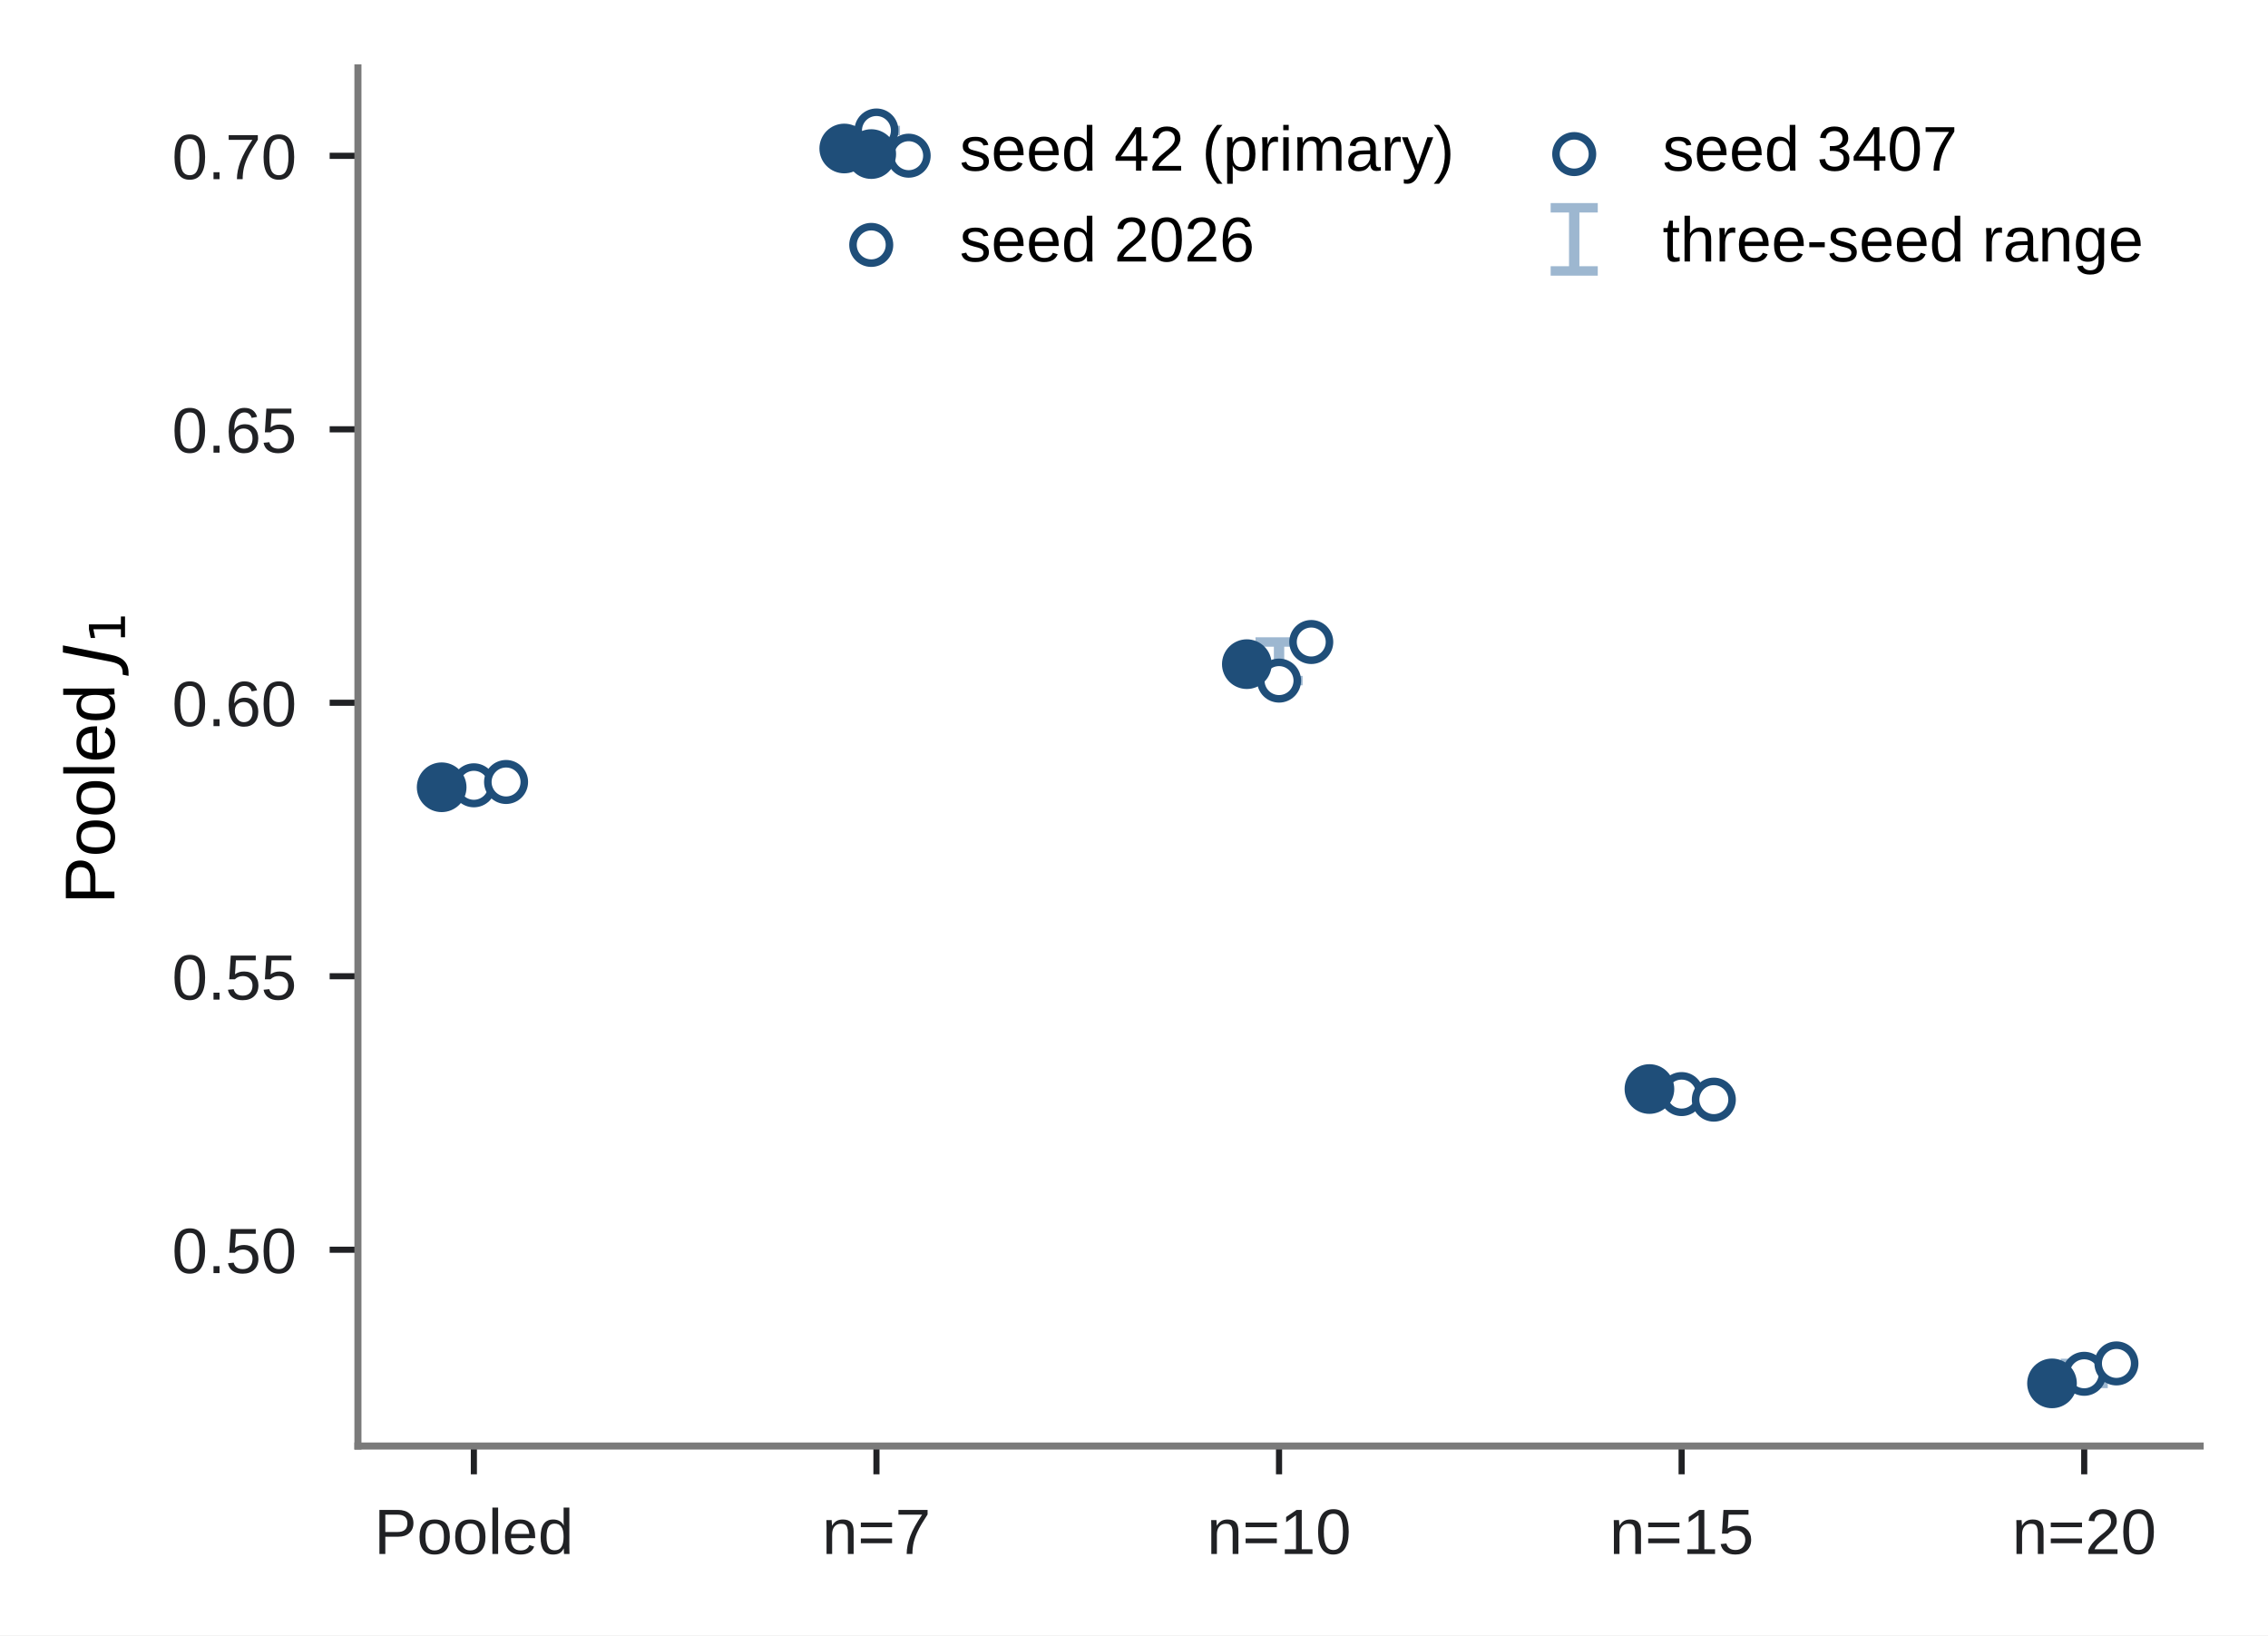
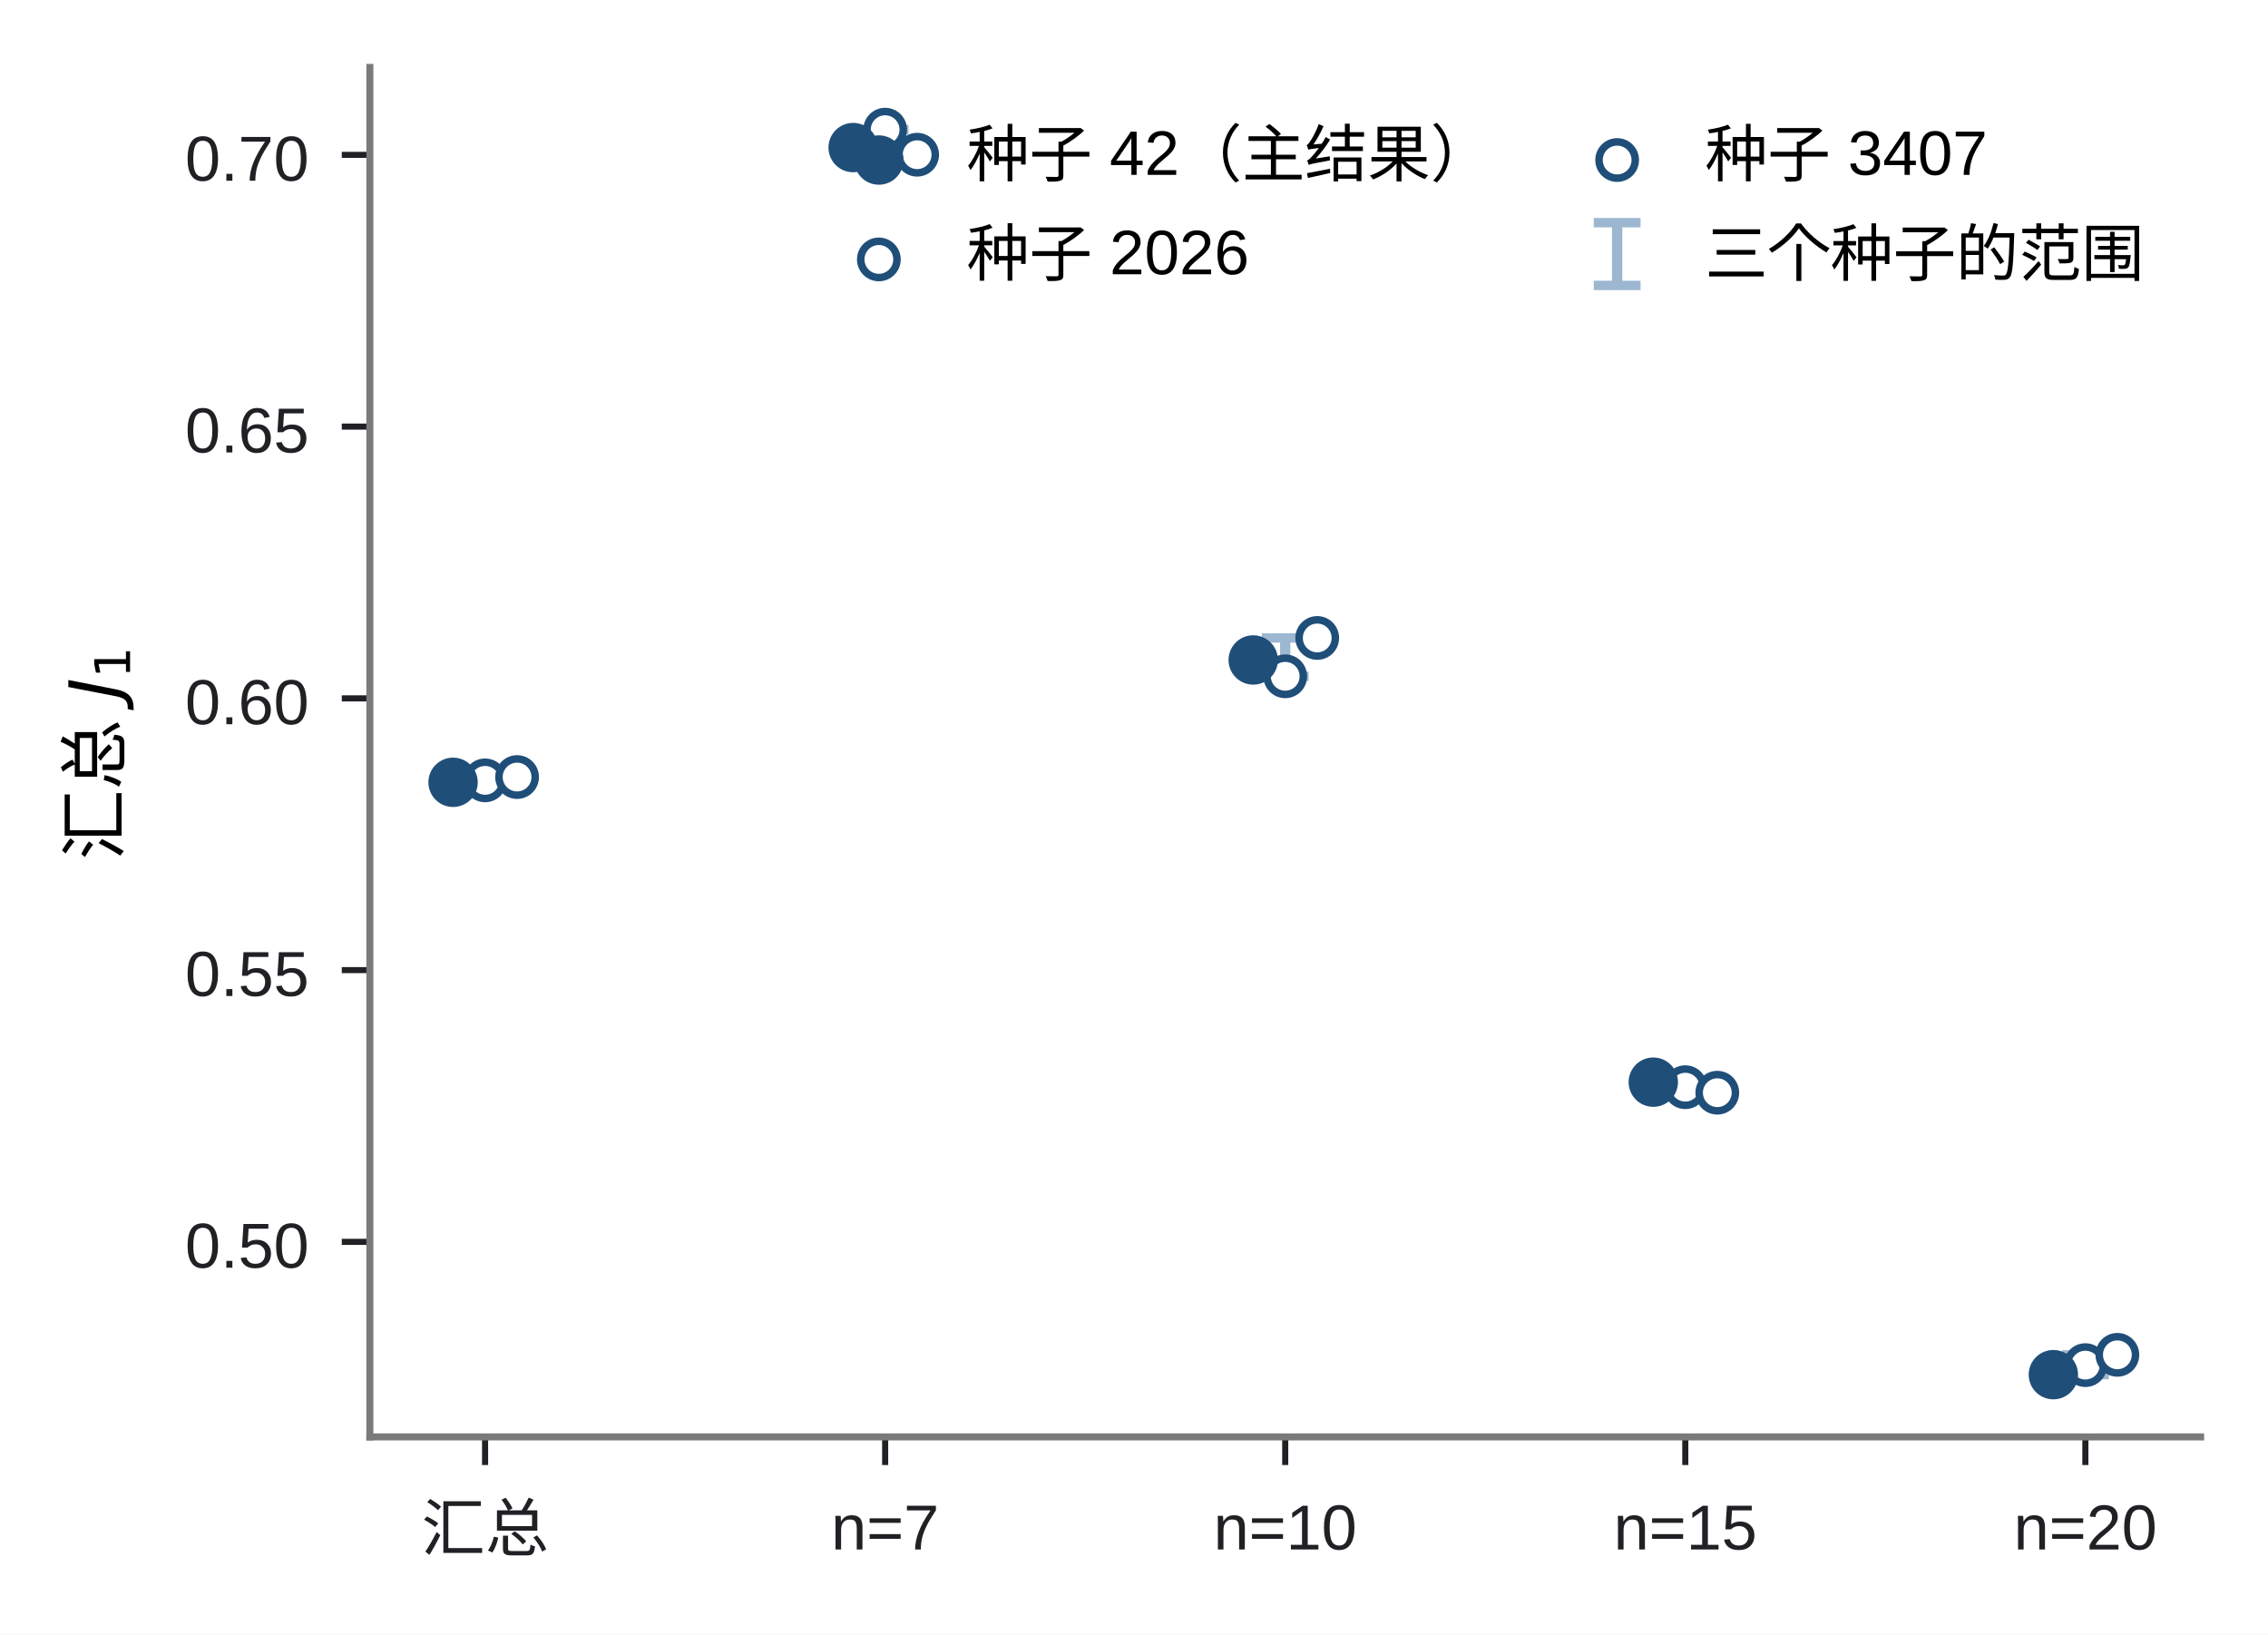
- <svg xmlns="http://www.w3.org/2000/svg" xmlns:xlink="http://www.w3.org/1999/xlink" width="240.706pt" height="173.521pt" viewBox="0 0 240.706 173.521" version="1.1">
+ <svg xmlns="http://www.w3.org/2000/svg" xmlns:xlink="http://www.w3.org/1999/xlink" width="242.22pt" height="174.55pt" viewBox="0 0 242.22 174.55" version="1.1">
  <defs>
    <style type="text/css">*{stroke-linejoin: round; stroke-linecap: butt}</style>
  </defs>
  <g id="figure_1">
    <g id="patch_1">
-       <path d="M 0 173.521 L 240.706 173.521 L 240.706 0 L 0 0 z " style="fill: #ffffff" />
+       <path d="M -0 174.55 L 242.22 174.55 L 242.22 0 L -0 0 z " style="fill: #ffffff" />
    </g>
    <g id="axes_1">
      <g id="patch_2">
-         <path d="M 37.987 153.439 L 233.506 153.439 L 233.506 7.2 L 37.987 7.2 z " style="fill: #ffffff" />
+         <path d="M 39.501 153.439 L 235.02 153.439 L 235.02 7.2 L 39.501 7.2 z " style="fill: #ffffff" />
      </g>
      <g id="matplotlib.axis_1">
        <g id="xtick_1">
          <g id="line2d_1">
            <defs>
-               <path id="ma2e195bc53" d="M 0 0 L 0 3 " style="stroke: #202124; stroke-width: 0.65" />
+               <path id="m768166a15c" d="M 0 0 L 0 3 " style="stroke: #202124; stroke-width: 0.65" />
            </defs>
            <g>
-               <use xlink:href="#ma2e195bc53" x="50.292" y="153.439" style="fill: #202124; stroke: #202124; stroke-width: 0.65" />
+               <use xlink:href="#m768166a15c" x="51.806" y="153.439" style="fill: #202124; stroke: #202124; stroke-width: 0.65" />
            </g>
          </g>
          <g id="text_1">
-             <text style="font-size: 6.8px; font-family: 'Arial', 'Helvetica', 'Microsoft YaHei', 'DejaVu Sans', sans-serif; text-anchor: middle; fill: #202124" x="50.292" y="164.89" transform="rotate(-0 50.29224 164.89)">Pooled</text>
+             <text style="font-size: 6.8px; font-family: 'Microsoft YaHei', 'Arial', 'DejaVu Sans', sans-serif; text-anchor: middle; fill: #202124" x="51.806" y="165.627" transform="rotate(-0 51.80607 165.6269)">汇总</text>
          </g>
        </g>
        <g id="xtick_2">
          <g id="line2d_2">
            <g>
-               <use xlink:href="#ma2e195bc53" x="93.019" y="153.439" style="fill: #202124; stroke: #202124; stroke-width: 0.65" />
+               <use xlink:href="#m768166a15c" x="94.533" y="153.439" style="fill: #202124; stroke: #202124; stroke-width: 0.65" />
            </g>
          </g>
          <g id="text_2">
-             <text style="font-size: 6.8px; font-family: 'Arial', 'Helvetica', 'Microsoft YaHei', 'DejaVu Sans', sans-serif; text-anchor: middle; fill: #202124" x="93.019" y="164.89" transform="rotate(-0 93.01945 164.89)">n=7</text>
+             <text style="font-size: 6.8px; font-family: 'Microsoft YaHei', 'Arial', 'DejaVu Sans', sans-serif; text-anchor: middle; fill: #202124" x="94.533" y="165.461" transform="rotate(-0 94.53327 165.4611)">n=7</text>
          </g>
        </g>
        <g id="xtick_3">
          <g id="line2d_3">
            <g>
-               <use xlink:href="#ma2e195bc53" x="135.747" y="153.439" style="fill: #202124; stroke: #202124; stroke-width: 0.65" />
+               <use xlink:href="#m768166a15c" x="137.26" y="153.439" style="fill: #202124; stroke: #202124; stroke-width: 0.65" />
            </g>
          </g>
          <g id="text_3">
-             <text style="font-size: 6.8px; font-family: 'Arial', 'Helvetica', 'Microsoft YaHei', 'DejaVu Sans', sans-serif; text-anchor: middle; fill: #202124" x="135.747" y="164.89" transform="rotate(-0 135.7466 164.89)">n=10</text>
+             <text style="font-size: 6.8px; font-family: 'Microsoft YaHei', 'Arial', 'DejaVu Sans', sans-serif; text-anchor: middle; fill: #202124" x="137.26" y="165.461" transform="rotate(-0 137.2605 165.4611)">n=10</text>
          </g>
        </g>
        <g id="xtick_4">
          <g id="line2d_4">
            <g>
-               <use xlink:href="#ma2e195bc53" x="178.474" y="153.439" style="fill: #202124; stroke: #202124; stroke-width: 0.65" />
+               <use xlink:href="#m768166a15c" x="179.988" y="153.439" style="fill: #202124; stroke: #202124; stroke-width: 0.65" />
            </g>
          </g>
          <g id="text_4">
-             <text style="font-size: 6.8px; font-family: 'Arial', 'Helvetica', 'Microsoft YaHei', 'DejaVu Sans', sans-serif; text-anchor: middle; fill: #202124" x="178.474" y="164.89" transform="rotate(-0 178.4739 164.89)">n=15</text>
+             <text style="font-size: 6.8px; font-family: 'Microsoft YaHei', 'Arial', 'DejaVu Sans', sans-serif; text-anchor: middle; fill: #202124" x="179.988" y="165.461" transform="rotate(-0 179.9877 165.4611)">n=15</text>
          </g>
        </g>
        <g id="xtick_5">
          <g id="line2d_5">
            <g>
-               <use xlink:href="#ma2e195bc53" x="221.201" y="153.439" style="fill: #202124; stroke: #202124; stroke-width: 0.65" />
+               <use xlink:href="#m768166a15c" x="222.715" y="153.439" style="fill: #202124; stroke: #202124; stroke-width: 0.65" />
            </g>
          </g>
          <g id="text_5">
-             <text style="font-size: 6.8px; font-family: 'Arial', 'Helvetica', 'Microsoft YaHei', 'DejaVu Sans', sans-serif; text-anchor: middle; fill: #202124" x="221.201" y="164.89" transform="rotate(-0 221.2011 164.89)">n=20</text>
+             <text style="font-size: 6.8px; font-family: 'Microsoft YaHei', 'Arial', 'DejaVu Sans', sans-serif; text-anchor: middle; fill: #202124" x="222.715" y="165.461" transform="rotate(-0 222.7149 165.4611)">n=20</text>
          </g>
        </g>
      </g>
      <g id="matplotlib.axis_2">
        <g id="ytick_1">
          <g id="line2d_6">
            <defs>
-               <path id="m82ccc8abd7" d="M 0 0 L -3 0 " style="stroke: #202124; stroke-width: 0.65" />
+               <path id="mcade1d5246" d="M 0 0 L -3 0 " style="stroke: #202124; stroke-width: 0.65" />
            </defs>
            <g>
-               <use xlink:href="#m82ccc8abd7" x="37.987" y="132.612" style="fill: #202124; stroke: #202124; stroke-width: 0.65" />
+               <use xlink:href="#mcade1d5246" x="39.501" y="132.612" style="fill: #202124; stroke: #202124; stroke-width: 0.65" />
            </g>
          </g>
          <g id="text_6">
-             <text style="font-size: 6.8px; font-family: 'Arial', 'Helvetica', 'Microsoft YaHei', 'DejaVu Sans', sans-serif; text-anchor: end; fill: #202124" x="31.487" y="135.087" transform="rotate(-0 31.48681 135.087)">0.50</text>
+             <text style="font-size: 6.8px; font-family: 'Microsoft YaHei', 'Arial', 'DejaVu Sans', sans-serif; text-anchor: end; fill: #202124" x="33.001" y="135.373" transform="rotate(-0 33.00064 135.3726)">0.50</text>
          </g>
        </g>
        <g id="ytick_2">
          <g id="line2d_7">
            <g>
-               <use xlink:href="#m82ccc8abd7" x="37.987" y="103.592" style="fill: #202124; stroke: #202124; stroke-width: 0.65" />
+               <use xlink:href="#mcade1d5246" x="39.501" y="103.592" style="fill: #202124; stroke: #202124; stroke-width: 0.65" />
            </g>
          </g>
          <g id="text_7">
-             <text style="font-size: 6.8px; font-family: 'Arial', 'Helvetica', 'Microsoft YaHei', 'DejaVu Sans', sans-serif; text-anchor: end; fill: #202124" x="31.487" y="106.068" transform="rotate(-0 31.48681 106.0677)">0.55</text>
+             <text style="font-size: 6.8px; font-family: 'Microsoft YaHei', 'Arial', 'DejaVu Sans', sans-serif; text-anchor: end; fill: #202124" x="33.001" y="106.353" transform="rotate(-0 33.00064 106.3533)">0.55</text>
          </g>
        </g>
        <g id="ytick_3">
          <g id="line2d_8">
            <g>
-               <use xlink:href="#m82ccc8abd7" x="37.987" y="74.573" style="fill: #202124; stroke: #202124; stroke-width: 0.65" />
+               <use xlink:href="#mcade1d5246" x="39.501" y="74.573" style="fill: #202124; stroke: #202124; stroke-width: 0.65" />
            </g>
          </g>
          <g id="text_8">
-             <text style="font-size: 6.8px; font-family: 'Arial', 'Helvetica', 'Microsoft YaHei', 'DejaVu Sans', sans-serif; text-anchor: end; fill: #202124" x="31.487" y="77.048" transform="rotate(-0 31.48681 77.04842)">0.60</text>
+             <text style="font-size: 6.8px; font-family: 'Microsoft YaHei', 'Arial', 'DejaVu Sans', sans-serif; text-anchor: end; fill: #202124" x="33.001" y="77.334" transform="rotate(-0 33.00064 77.33397)">0.60</text>
          </g>
        </g>
        <g id="ytick_4">
          <g id="line2d_9">
            <g>
-               <use xlink:href="#m82ccc8abd7" x="37.987" y="45.554" style="fill: #202124; stroke: #202124; stroke-width: 0.65" />
+               <use xlink:href="#mcade1d5246" x="39.501" y="45.554" style="fill: #202124; stroke: #202124; stroke-width: 0.65" />
            </g>
          </g>
          <g id="text_9">
-             <text style="font-size: 6.8px; font-family: 'Arial', 'Helvetica', 'Microsoft YaHei', 'DejaVu Sans', sans-serif; text-anchor: end; fill: #202124" x="31.487" y="48.029" transform="rotate(-0 31.48681 48.02911)">0.65</text>
+             <text style="font-size: 6.8px; font-family: 'Microsoft YaHei', 'Arial', 'DejaVu Sans', sans-serif; text-anchor: end; fill: #202124" x="33.001" y="48.315" transform="rotate(-0 33.00064 48.31466)">0.65</text>
          </g>
        </g>
        <g id="ytick_5">
          <g id="line2d_10">
            <g>
-               <use xlink:href="#m82ccc8abd7" x="37.987" y="16.535" style="fill: #202124; stroke: #202124; stroke-width: 0.65" />
+               <use xlink:href="#mcade1d5246" x="39.501" y="16.535" style="fill: #202124; stroke: #202124; stroke-width: 0.65" />
            </g>
          </g>
          <g id="text_10">
-             <text style="font-size: 6.8px; font-family: 'Arial', 'Helvetica', 'Microsoft YaHei', 'DejaVu Sans', sans-serif; text-anchor: end; fill: #202124" x="31.487" y="19.01" transform="rotate(-0 31.48681 19.0098)">0.70</text>
+             <text style="font-size: 6.8px; font-family: 'Microsoft YaHei', 'Arial', 'DejaVu Sans', sans-serif; text-anchor: end; fill: #202124" x="33.001" y="19.295" transform="rotate(-0 33.00064 19.29534)">0.70</text>
          </g>
        </g>
        <g id="text_11">
-           <g transform="translate(12.675 95.91969) rotate(-90)">
+           <g transform="translate(13.5 91.83218) rotate(-90)">
            <text>
-               <tspan x="0" y="-0.531" style="font-size: 7.5px; font-family: 'Arial'">P</tspan>
-               <tspan x="5.002" y="-0.531" style="font-size: 7.5px; font-family: 'Arial'">o</tspan>
-               <tspan x="9.174" y="-0.531" style="font-size: 7.5px; font-family: 'Arial'">o</tspan>
-               <tspan x="13.345" y="-0.531" style="font-size: 7.5px; font-family: 'Arial'">l</tspan>
-               <tspan x="15.011" y="-0.531" style="font-size: 7.5px; font-family: 'Arial'">e</tspan>
-               <tspan x="19.182" y="-0.531" style="font-size: 7.5px; font-family: 'Arial'">d</tspan>
-               <tspan x="23.353" y="-0.531" style="font-size: 7.5px; font-family: 'Arial'"> </tspan>
-               <tspan x="25.437" y="-0.531" style="font-style: oblique; font-size: 7.5px; font-family: 'DejaVu Sans'">J</tspan>
-               <tspan x="27.649" y="0.594" style="font-size: 5.25px; font-family: 'DejaVu Sans'">1</tspan>
+               <tspan x="0" y="-0.734" style="font-size: 7.5px; font-family: 'Microsoft YaHei'">汇</tspan>
+               <tspan x="7.5" y="-0.734" style="font-size: 7.5px; font-family: 'Microsoft YaHei'">总</tspan>
+               <tspan x="15" y="-0.734" style="font-size: 7.5px; font-family: 'Microsoft YaHei'"> </tspan>
+               <tspan x="17.219" y="-0.734" style="font-style: oblique; font-size: 7.5px; font-family: 'DejaVu Sans'">J</tspan>
+               <tspan x="19.431" y="0.391" style="font-size: 5.25px; font-family: 'DejaVu Sans'">1</tspan>
            </text>
          </g>
        </g>
      </g>
      <g id="LineCollection_1">
-         <path d="M 50.292 83.538 L 50.292 82.977 " clip-path="url(#pf8ee71b5ce)" style="fill: none; stroke: #9db7d0; stroke-width: 1.1" />
-         <path d="M 93.019 16.521 L 93.019 13.847 " clip-path="url(#pf8ee71b5ce)" style="fill: none; stroke: #9db7d0; stroke-width: 1.1" />
-         <path d="M 135.747 72.218 L 135.747 68.124 " clip-path="url(#pf8ee71b5ce)" style="fill: none; stroke: #9db7d0; stroke-width: 1.1" />
-         <path d="M 178.474 116.684 L 178.474 115.558 " clip-path="url(#pf8ee71b5ce)" style="fill: none; stroke: #9db7d0; stroke-width: 1.1" />
-         <path d="M 221.201 146.792 L 221.201 144.673 " clip-path="url(#pf8ee71b5ce)" style="fill: none; stroke: #9db7d0; stroke-width: 1.1" />
+         <path d="M 51.806 83.538 L 51.806 82.977 " clip-path="url(#pcf9bd59f2b)" style="fill: none; stroke: #9db7d0; stroke-width: 1.1" />
+         <path d="M 94.533 16.521 L 94.533 13.847 " clip-path="url(#pcf9bd59f2b)" style="fill: none; stroke: #9db7d0; stroke-width: 1.1" />
+         <path d="M 137.26 72.218 L 137.26 68.124 " clip-path="url(#pcf9bd59f2b)" style="fill: none; stroke: #9db7d0; stroke-width: 1.1" />
+         <path d="M 179.988 116.684 L 179.988 115.558 " clip-path="url(#pcf9bd59f2b)" style="fill: none; stroke: #9db7d0; stroke-width: 1.1" />
+         <path d="M 222.715 146.792 L 222.715 144.673 " clip-path="url(#pcf9bd59f2b)" style="fill: none; stroke: #9db7d0; stroke-width: 1.1" />
      </g>
      <g id="line2d_11">
        <defs>
-           <path id="m4d7dbfb914" d="M 2.5 0 L -2.5 -0 " style="stroke: #9db7d0" />
+           <path id="m204a82d285" d="M 2.5 0 L -2.5 -0 " style="stroke: #9db7d0" />
        </defs>
-         <g clip-path="url(#pf8ee71b5ce)">
-           <use xlink:href="#m4d7dbfb914" x="50.292" y="83.538" style="fill: #9db7d0; stroke: #9db7d0" />
-           <use xlink:href="#m4d7dbfb914" x="93.019" y="16.521" style="fill: #9db7d0; stroke: #9db7d0" />
-           <use xlink:href="#m4d7dbfb914" x="135.747" y="72.218" style="fill: #9db7d0; stroke: #9db7d0" />
-           <use xlink:href="#m4d7dbfb914" x="178.474" y="116.684" style="fill: #9db7d0; stroke: #9db7d0" />
-           <use xlink:href="#m4d7dbfb914" x="221.201" y="146.792" style="fill: #9db7d0; stroke: #9db7d0" />
+         <g clip-path="url(#pcf9bd59f2b)">
+           <use xlink:href="#m204a82d285" x="51.806" y="83.538" style="fill: #9db7d0; stroke: #9db7d0" />
+           <use xlink:href="#m204a82d285" x="94.533" y="16.521" style="fill: #9db7d0; stroke: #9db7d0" />
+           <use xlink:href="#m204a82d285" x="137.26" y="72.218" style="fill: #9db7d0; stroke: #9db7d0" />
+           <use xlink:href="#m204a82d285" x="179.988" y="116.684" style="fill: #9db7d0; stroke: #9db7d0" />
+           <use xlink:href="#m204a82d285" x="222.715" y="146.792" style="fill: #9db7d0; stroke: #9db7d0" />
        </g>
      </g>
      <g id="line2d_12">
-         <g clip-path="url(#pf8ee71b5ce)">
-           <use xlink:href="#m4d7dbfb914" x="50.292" y="82.977" style="fill: #9db7d0; stroke: #9db7d0" />
-           <use xlink:href="#m4d7dbfb914" x="93.019" y="13.847" style="fill: #9db7d0; stroke: #9db7d0" />
-           <use xlink:href="#m4d7dbfb914" x="135.747" y="68.124" style="fill: #9db7d0; stroke: #9db7d0" />
-           <use xlink:href="#m4d7dbfb914" x="178.474" y="115.558" style="fill: #9db7d0; stroke: #9db7d0" />
-           <use xlink:href="#m4d7dbfb914" x="221.201" y="144.673" style="fill: #9db7d0; stroke: #9db7d0" />
+         <g clip-path="url(#pcf9bd59f2b)">
+           <use xlink:href="#m204a82d285" x="51.806" y="82.977" style="fill: #9db7d0; stroke: #9db7d0" />
+           <use xlink:href="#m204a82d285" x="94.533" y="13.847" style="fill: #9db7d0; stroke: #9db7d0" />
+           <use xlink:href="#m204a82d285" x="137.26" y="68.124" style="fill: #9db7d0; stroke: #9db7d0" />
+           <use xlink:href="#m204a82d285" x="179.988" y="115.558" style="fill: #9db7d0; stroke: #9db7d0" />
+           <use xlink:href="#m204a82d285" x="222.715" y="144.673" style="fill: #9db7d0; stroke: #9db7d0" />
        </g>
      </g>
      <g id="patch_3">
-         <path d="M 37.987 153.439 L 37.987 7.2 " style="fill: none; stroke: #7a7a7a; stroke-width: 0.75; stroke-linejoin: miter; stroke-linecap: square" />
+         <path d="M 39.501 153.439 L 39.501 7.2 " style="fill: none; stroke: #7a7a7a; stroke-width: 0.75; stroke-linejoin: miter; stroke-linecap: square" />
      </g>
      <g id="patch_4">
-         <path d="M 37.987 153.439 L 233.506 153.439 " style="fill: none; stroke: #7a7a7a; stroke-width: 0.75; stroke-linejoin: miter; stroke-linecap: square" />
+         <path d="M 39.501 153.439 L 235.02 153.439 " style="fill: none; stroke: #7a7a7a; stroke-width: 0.75; stroke-linejoin: miter; stroke-linecap: square" />
      </g>
      <g id="PathCollection_1">
        <defs>
-           <path id="mb593fda736" d="M 0 1.936 C 0.514 1.936 1.006 1.732 1.369 1.369 C 1.732 1.006 1.936 0.514 1.936 0 C 1.936 -0.514 1.732 -1.006 1.369 -1.369 C 1.006 -1.732 0.514 -1.936 0 -1.936 C -0.514 -1.936 -1.006 -1.732 -1.369 -1.369 C -1.732 -1.006 -1.936 -0.514 -1.936 0 C -1.936 0.514 -1.732 1.006 -1.369 1.369 C -1.006 1.732 -0.514 1.936 0 1.936 z " style="stroke: #1f4e79; stroke-width: 0.8" />
+           <path id="m5d2406b81b" d="M 0 1.936 C 0.514 1.936 1.006 1.732 1.369 1.369 C 1.732 1.006 1.936 0.514 1.936 0 C 1.936 -0.514 1.732 -1.006 1.369 -1.369 C 1.006 -1.732 0.514 -1.936 0 -1.936 C -0.514 -1.936 -1.006 -1.732 -1.369 -1.369 C -1.732 -1.006 -1.936 -0.514 -1.936 0 C -1.936 0.514 -1.732 1.006 -1.369 1.369 C -1.006 1.732 -0.514 1.936 0 1.936 z " style="stroke: #1f4e79; stroke-width: 0.8" />
        </defs>
-         <g clip-path="url(#pf8ee71b5ce)">
-           <use xlink:href="#mb593fda736" x="50.292" y="83.329" style="fill: #ffffff; stroke: #1f4e79; stroke-width: 0.8" />
-           <use xlink:href="#mb593fda736" x="93.019" y="13.847" style="fill: #ffffff; stroke: #1f4e79; stroke-width: 0.8" />
-           <use xlink:href="#mb593fda736" x="135.747" y="72.218" style="fill: #ffffff; stroke: #1f4e79; stroke-width: 0.8" />
-           <use xlink:href="#mb593fda736" x="178.474" y="116.094" style="fill: #ffffff; stroke: #1f4e79; stroke-width: 0.8" />
-           <use xlink:href="#mb593fda736" x="221.201" y="145.774" style="fill: #ffffff; stroke: #1f4e79; stroke-width: 0.8" />
+         <g clip-path="url(#pcf9bd59f2b)">
+           <use xlink:href="#m5d2406b81b" x="51.806" y="83.329" style="fill: #ffffff; stroke: #1f4e79; stroke-width: 0.8" />
+           <use xlink:href="#m5d2406b81b" x="94.533" y="13.847" style="fill: #ffffff; stroke: #1f4e79; stroke-width: 0.8" />
+           <use xlink:href="#m5d2406b81b" x="137.26" y="72.218" style="fill: #ffffff; stroke: #1f4e79; stroke-width: 0.8" />
+           <use xlink:href="#m5d2406b81b" x="179.988" y="116.094" style="fill: #ffffff; stroke: #1f4e79; stroke-width: 0.8" />
+           <use xlink:href="#m5d2406b81b" x="222.715" y="145.774" style="fill: #ffffff; stroke: #1f4e79; stroke-width: 0.8" />
        </g>
      </g>
      <g id="PathCollection_2">
-         <g clip-path="url(#pf8ee71b5ce)">
-           <use xlink:href="#mb593fda736" x="53.71" y="82.977" style="fill: #ffffff; stroke: #1f4e79; stroke-width: 0.8" />
-           <use xlink:href="#mb593fda736" x="96.438" y="16.521" style="fill: #ffffff; stroke: #1f4e79; stroke-width: 0.8" />
-           <use xlink:href="#mb593fda736" x="139.165" y="68.124" style="fill: #ffffff; stroke: #1f4e79; stroke-width: 0.8" />
-           <use xlink:href="#mb593fda736" x="181.892" y="116.684" style="fill: #ffffff; stroke: #1f4e79; stroke-width: 0.8" />
-           <use xlink:href="#mb593fda736" x="224.619" y="144.673" style="fill: #ffffff; stroke: #1f4e79; stroke-width: 0.8" />
+         <g clip-path="url(#pcf9bd59f2b)">
+           <use xlink:href="#m5d2406b81b" x="55.224" y="82.977" style="fill: #ffffff; stroke: #1f4e79; stroke-width: 0.8" />
+           <use xlink:href="#m5d2406b81b" x="97.951" y="16.521" style="fill: #ffffff; stroke: #1f4e79; stroke-width: 0.8" />
+           <use xlink:href="#m5d2406b81b" x="140.679" y="68.124" style="fill: #ffffff; stroke: #1f4e79; stroke-width: 0.8" />
+           <use xlink:href="#m5d2406b81b" x="183.406" y="116.684" style="fill: #ffffff; stroke: #1f4e79; stroke-width: 0.8" />
+           <use xlink:href="#m5d2406b81b" x="226.133" y="144.673" style="fill: #ffffff; stroke: #1f4e79; stroke-width: 0.8" />
        </g>
      </g>
      <g id="PathCollection_3">
        <defs>
-           <path id="m2f079fff47" d="M 0 2.236 C 0.593 2.236 1.162 2 1.581 1.581 C 2 1.162 2.236 0.593 2.236 0 C 2.236 -0.593 2 -1.162 1.581 -1.581 C 1.162 -2 0.593 -2.236 0 -2.236 C -0.593 -2.236 -1.162 -2 -1.581 -1.581 C -2 -1.162 -2.236 -0.593 -2.236 0 C -2.236 0.593 -2 1.162 -1.581 1.581 C -1.162 2 -0.593 2.236 0 2.236 z " style="stroke: #1f4e79; stroke-width: 0.8" />
+           <path id="mc4644bf958" d="M 0 2.236 C 0.593 2.236 1.162 2 1.581 1.581 C 2 1.162 2.236 0.593 2.236 0 C 2.236 -0.593 2 -1.162 1.581 -1.581 C 1.162 -2 0.593 -2.236 0 -2.236 C -0.593 -2.236 -1.162 -2 -1.581 -1.581 C -2 -1.162 -2.236 -0.593 -2.236 0 C -2.236 0.593 -2 1.162 -1.581 1.581 C -1.162 2 -0.593 2.236 0 2.236 z " style="stroke: #1f4e79; stroke-width: 0.8" />
        </defs>
-         <g clip-path="url(#pf8ee71b5ce)">
-           <use xlink:href="#m2f079fff47" x="46.874" y="83.538" style="fill: #1f4e79; stroke: #1f4e79; stroke-width: 0.8" />
-           <use xlink:href="#m2f079fff47" x="89.601" y="15.758" style="fill: #1f4e79; stroke: #1f4e79; stroke-width: 0.8" />
-           <use xlink:href="#m2f079fff47" x="132.328" y="70.474" style="fill: #1f4e79; stroke: #1f4e79; stroke-width: 0.8" />
-           <use xlink:href="#m2f079fff47" x="175.056" y="115.558" style="fill: #1f4e79; stroke: #1f4e79; stroke-width: 0.8" />
-           <use xlink:href="#m2f079fff47" x="217.783" y="146.792" style="fill: #1f4e79; stroke: #1f4e79; stroke-width: 0.8" />
+         <g clip-path="url(#pcf9bd59f2b)">
+           <use xlink:href="#mc4644bf958" x="48.388" y="83.538" style="fill: #1f4e79; stroke: #1f4e79; stroke-width: 0.8" />
+           <use xlink:href="#mc4644bf958" x="91.115" y="15.758" style="fill: #1f4e79; stroke: #1f4e79; stroke-width: 0.8" />
+           <use xlink:href="#mc4644bf958" x="133.842" y="70.474" style="fill: #1f4e79; stroke: #1f4e79; stroke-width: 0.8" />
+           <use xlink:href="#mc4644bf958" x="176.57" y="115.558" style="fill: #1f4e79; stroke: #1f4e79; stroke-width: 0.8" />
+           <use xlink:href="#mc4644bf958" x="219.297" y="146.792" style="fill: #1f4e79; stroke: #1f4e79; stroke-width: 0.8" />
        </g>
      </g>
      <g id="legend_1">
        <g id="PathCollection_4">
          <g>
-             <use xlink:href="#m2f079fff47" x="92.466" y="16.349" style="fill: #1f4e79; stroke: #1f4e79; stroke-width: 0.8" />
+             <use xlink:href="#mc4644bf958" x="93.86" y="17.089" style="fill: #1f4e79; stroke: #1f4e79; stroke-width: 0.8" />
          </g>
        </g>
        <g id="text_12">
-           <text style="font-size: 6.7px; font-family: 'Arial', 'Helvetica', 'Microsoft YaHei', 'DejaVu Sans', sans-serif; text-anchor: start" x="101.846" y="18.108" transform="rotate(-0 101.8463 18.10778)">seed 42 (primary)</text>
+           <text style="font-size: 6.7px; font-family: 'Microsoft YaHei', 'Arial', 'DejaVu Sans', sans-serif; text-anchor: start" x="103.24" y="18.848" transform="rotate(-0 103.2397 18.84753)">种子 42（主结果）</text>
        </g>
        <g id="PathCollection_5">
          <g>
-             <use xlink:href="#mb593fda736" x="92.466" y="25.987" style="fill: #ffffff; stroke: #1f4e79; stroke-width: 0.8" />
+             <use xlink:href="#m5d2406b81b" x="93.86" y="27.702" style="fill: #ffffff; stroke: #1f4e79; stroke-width: 0.8" />
          </g>
        </g>
        <g id="text_13">
-           <text style="font-size: 6.7px; font-family: 'Arial', 'Helvetica', 'Microsoft YaHei', 'DejaVu Sans', sans-serif; text-anchor: start" x="101.846" y="27.746" transform="rotate(-0 101.8463 27.74571)">seed 2026</text>
+           <text style="font-size: 6.7px; font-family: 'Microsoft YaHei', 'Arial', 'DejaVu Sans', sans-serif; text-anchor: start" x="103.24" y="29.461" transform="rotate(-0 103.2397 29.46062)">种子 2026</text>
        </g>
        <g id="PathCollection_6">
          <g>
-             <use xlink:href="#mb593fda736" x="167.073" y="16.349" style="fill: #ffffff; stroke: #1f4e79; stroke-width: 0.8" />
+             <use xlink:href="#m5d2406b81b" x="172.71" y="17.089" style="fill: #ffffff; stroke: #1f4e79; stroke-width: 0.8" />
          </g>
        </g>
        <g id="text_14">
-           <text style="font-size: 6.7px; font-family: 'Arial', 'Helvetica', 'Microsoft YaHei', 'DejaVu Sans', sans-serif; text-anchor: start" x="176.453" y="18.108" transform="rotate(-0 176.4529 18.10778)">seed 3407</text>
+           <text style="font-size: 6.7px; font-family: 'Microsoft YaHei', 'Arial', 'DejaVu Sans', sans-serif; text-anchor: start" x="182.09" y="18.848" transform="rotate(-0 182.0903 18.84753)">种子 3407</text>
        </g>
        <g id="LineCollection_2">
-           <path d="M 167.073 28.751 L 167.073 22.051 " style="fill: none; stroke: #9db7d0; stroke-width: 1.1" />
+           <path d="M 172.71 30.478 L 172.71 23.778 " style="fill: none; stroke: #9db7d0; stroke-width: 1.1" />
        </g>
        <g id="line2d_13">
          <g>
-             <use xlink:href="#m4d7dbfb914" x="167.073" y="28.751" style="fill: #9db7d0; stroke: #9db7d0" />
+             <use xlink:href="#m204a82d285" x="172.71" y="30.478" style="fill: #9db7d0; stroke: #9db7d0" />
          </g>
        </g>
        <g id="line2d_14">
          <g>
-             <use xlink:href="#m4d7dbfb914" x="167.073" y="22.051" style="fill: #9db7d0; stroke: #9db7d0" />
+             <use xlink:href="#m204a82d285" x="172.71" y="23.778" style="fill: #9db7d0; stroke: #9db7d0" />
          </g>
        </g>
        <g id="text_15">
-           <text style="font-size: 6.7px; font-family: 'Arial', 'Helvetica', 'Microsoft YaHei', 'DejaVu Sans', sans-serif; text-anchor: start" x="176.453" y="27.746" transform="rotate(-0 176.4529 27.74558)">three-seed range</text>
+           <text style="font-size: 6.7px; font-family: 'Microsoft YaHei', 'Arial', 'DejaVu Sans', sans-serif; text-anchor: start" x="182.09" y="29.473" transform="rotate(-0 182.0903 29.47318)">三个种子的范围</text>
        </g>
      </g>
    </g>
  </g>
  <defs>
-     <clipPath id="pf8ee71b5ce">
-       <rect x="37.987" y="7.2" width="195.52" height="146.239" />
+     <clipPath id="pcf9bd59f2b">
+       <rect x="39.501" y="7.2" width="195.52" height="146.239" />
    </clipPath>
  </defs>
</svg>
